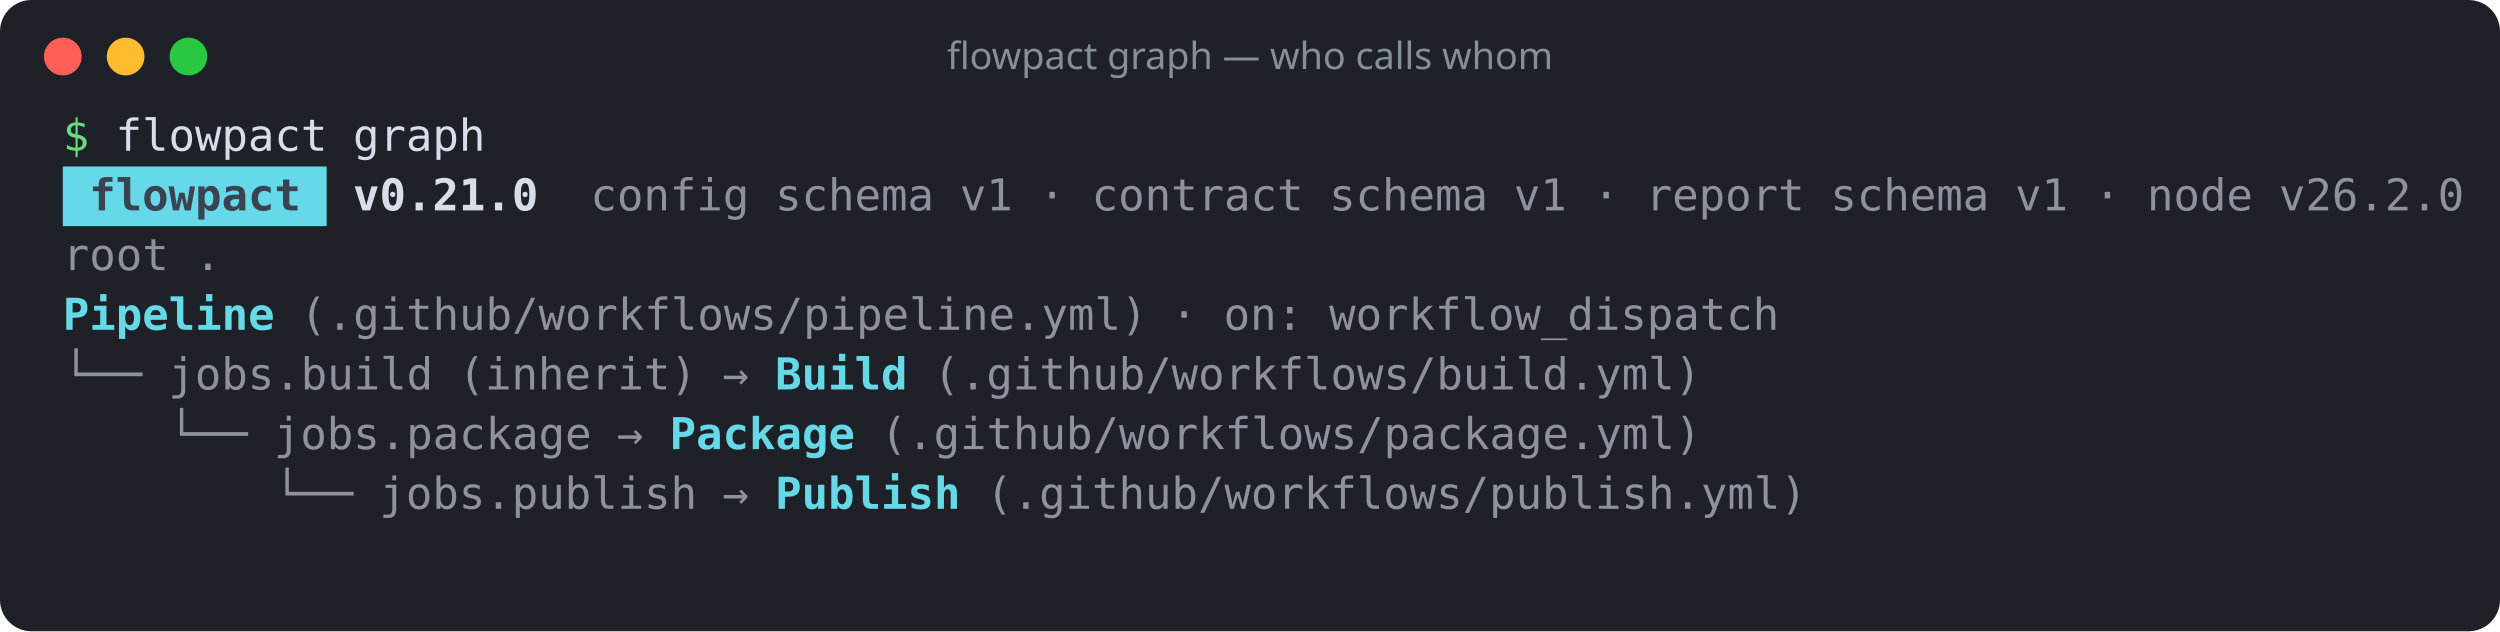
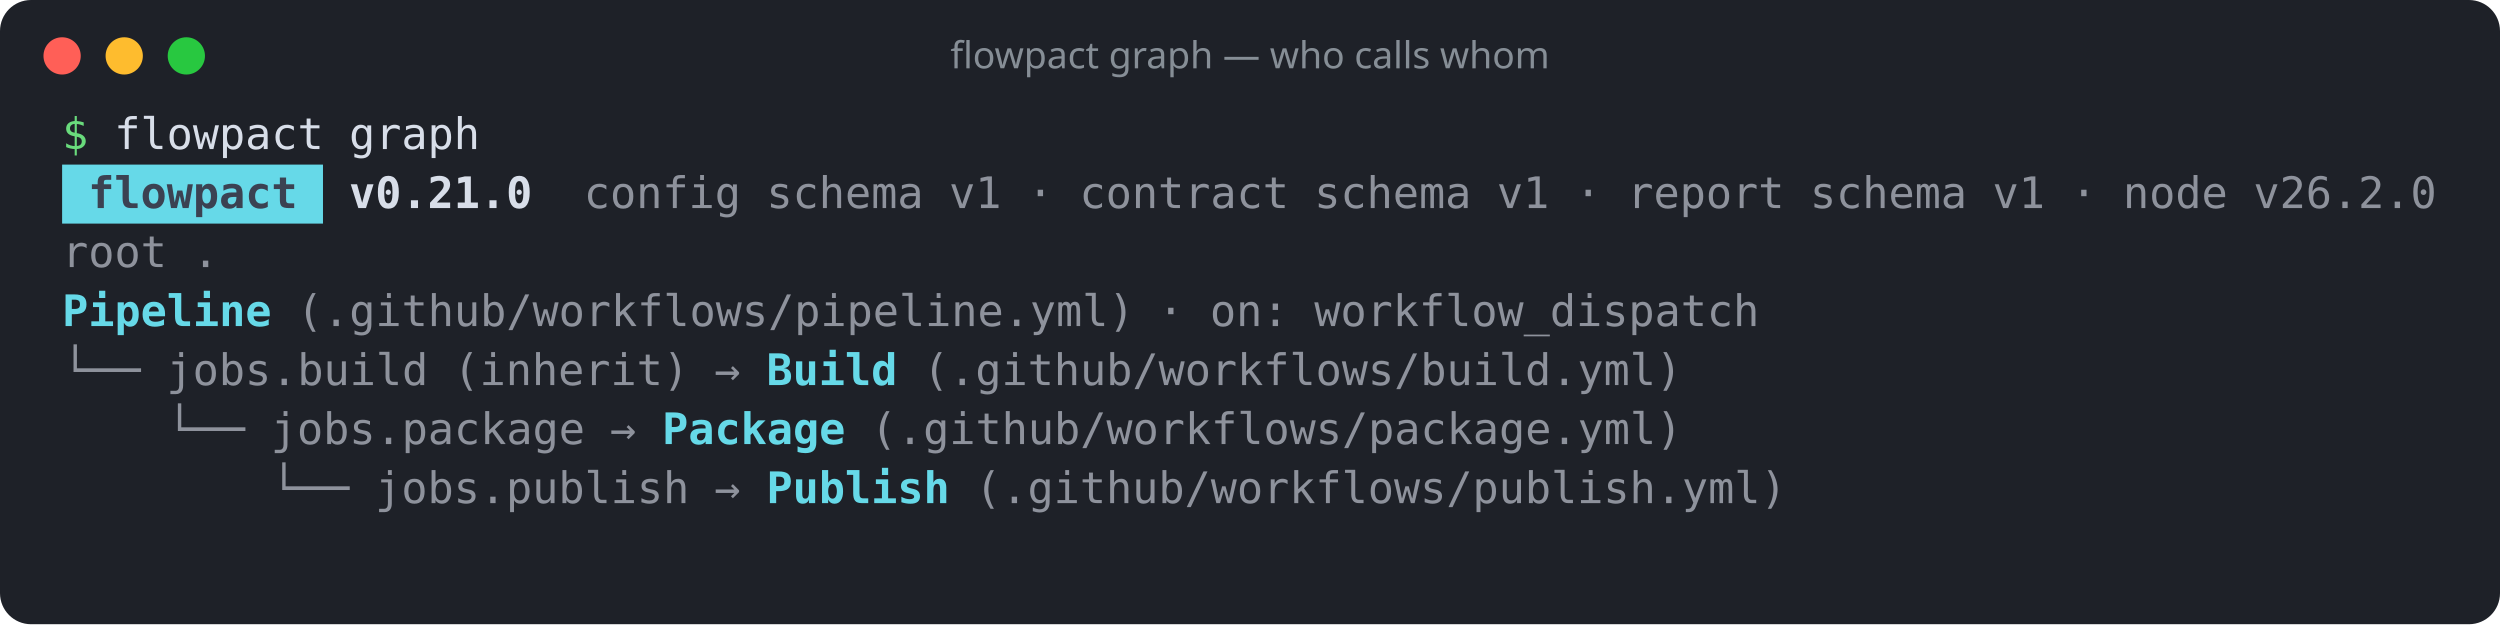
- <svg xmlns="http://www.w3.org/2000/svg" width="796" height="201" viewBox="0 0 796 201" role="img" aria-label="flowpact graph — who calls whom">
+ <svg xmlns="http://www.w3.org/2000/svg" width="805" height="201" viewBox="0 0 805 201" role="img" aria-label="flowpact graph — who calls whom">
  <rect width="100%" height="100%" rx="10" fill="#1e2128" />
  <circle cx="20" cy="18" r="6" fill="#ff5f57" />
  <circle cx="40" cy="18" r="6" fill="#febc2e" />
  <circle cx="60" cy="18" r="6" fill="#28c840" />
-   <text x="398" y="22" fill="#868e96" font-family="ui-sans-serif,system-ui,sans-serif" font-size="12" text-anchor="middle">flowpact graph — who calls whom</text>
+   <text x="402.5" y="22" fill="#868e96" font-family="ui-sans-serif,system-ui,sans-serif" font-size="12" text-anchor="middle">flowpact graph — who calls whom</text>
  <g font-family="ui-monospace,SFMono-Regular,Menlo,Consolas,monospace" font-size="14" xml:space="preserve">
    <text y="48">
      <tspan x="20.0" textLength="8.4" lengthAdjust="spacingAndGlyphs" fill="#69db7c">$</tspan>
      <tspan x="36.8" textLength="67.2" lengthAdjust="spacingAndGlyphs" fill="#d8dee9">flowpact</tspan>
      <tspan x="112.4" textLength="42.0" lengthAdjust="spacingAndGlyphs" fill="#d8dee9">graph</tspan>
    </text>
    <rect x="20" y="53" width="84" height="19" fill="#66d9e8" />
    <text y="67">
      <tspan x="28.4" textLength="67.2" lengthAdjust="spacingAndGlyphs" fill="#3b4252" font-weight="700">flowpact</tspan>
      <tspan x="112.4" textLength="58.8" lengthAdjust="spacingAndGlyphs" fill="#d8dee9" font-weight="700">v0.21.0</tspan>
      <tspan x="188.0" textLength="50.4" lengthAdjust="spacingAndGlyphs" fill="#d8dee9" fill-opacity="0.6">config</tspan>
      <tspan x="246.8" textLength="50.4" lengthAdjust="spacingAndGlyphs" fill="#d8dee9" fill-opacity="0.6">schema</tspan>
      <tspan x="305.6" textLength="16.8" lengthAdjust="spacingAndGlyphs" fill="#d8dee9" fill-opacity="0.6">v1</tspan>
      <tspan x="330.8" textLength="8.4" lengthAdjust="spacingAndGlyphs" fill="#d8dee9" fill-opacity="0.6">·</tspan>
      <tspan x="347.6" textLength="67.2" lengthAdjust="spacingAndGlyphs" fill="#d8dee9" fill-opacity="0.6">contract</tspan>
      <tspan x="423.2" textLength="50.4" lengthAdjust="spacingAndGlyphs" fill="#d8dee9" fill-opacity="0.6">schema</tspan>
      <tspan x="482.0" textLength="16.8" lengthAdjust="spacingAndGlyphs" fill="#d8dee9" fill-opacity="0.6">v1</tspan>
      <tspan x="507.2" textLength="8.4" lengthAdjust="spacingAndGlyphs" fill="#d8dee9" fill-opacity="0.6">·</tspan>
      <tspan x="524.0" textLength="50.4" lengthAdjust="spacingAndGlyphs" fill="#d8dee9" fill-opacity="0.6">report</tspan>
      <tspan x="582.8" textLength="50.4" lengthAdjust="spacingAndGlyphs" fill="#d8dee9" fill-opacity="0.6">schema</tspan>
      <tspan x="641.6" textLength="16.8" lengthAdjust="spacingAndGlyphs" fill="#d8dee9" fill-opacity="0.6">v1</tspan>
      <tspan x="666.8" textLength="8.4" lengthAdjust="spacingAndGlyphs" fill="#d8dee9" fill-opacity="0.6">·</tspan>
      <tspan x="683.6" textLength="33.6" lengthAdjust="spacingAndGlyphs" fill="#d8dee9" fill-opacity="0.6">node</tspan>
      <tspan x="725.6" textLength="58.8" lengthAdjust="spacingAndGlyphs" fill="#d8dee9" fill-opacity="0.6">v26.2.0</tspan>
    </text>
    <text y="86">
      <tspan x="20.0" textLength="33.6" lengthAdjust="spacingAndGlyphs" fill="#d8dee9" fill-opacity="0.6">root</tspan>
      <tspan x="62.0" textLength="8.4" lengthAdjust="spacingAndGlyphs" fill="#d8dee9" fill-opacity="0.6">.</tspan>
    </text>
    <text y="105">
      <tspan x="20.0" textLength="67.2" lengthAdjust="spacingAndGlyphs" fill="#66d9e8" font-weight="700">Pipeline</tspan>
      <tspan x="95.6" textLength="268.8" lengthAdjust="spacingAndGlyphs" fill="#d8dee9" fill-opacity="0.6">(.github/workflows/pipeline.yml)</tspan>
      <tspan x="372.8" textLength="8.4" lengthAdjust="spacingAndGlyphs" fill="#d8dee9" fill-opacity="0.6">·</tspan>
      <tspan x="389.6" textLength="25.2" lengthAdjust="spacingAndGlyphs" fill="#d8dee9" fill-opacity="0.6">on:</tspan>
      <tspan x="423.2" textLength="142.8" lengthAdjust="spacingAndGlyphs" fill="#d8dee9" fill-opacity="0.6">workflow_dispatch</tspan>
    </text>
    <text y="124">
      <tspan x="20.0" textLength="25.2" lengthAdjust="spacingAndGlyphs" fill="#d8dee9" fill-opacity="0.6">└──</tspan>
      <tspan x="53.6" textLength="84.0" lengthAdjust="spacingAndGlyphs" fill="#d8dee9" fill-opacity="0.6">jobs.build</tspan>
      <tspan x="146.0" textLength="75.6" lengthAdjust="spacingAndGlyphs" fill="#d8dee9" fill-opacity="0.6">(inherit)</tspan>
      <tspan x="230.0" textLength="8.4" lengthAdjust="spacingAndGlyphs" fill="#d8dee9" fill-opacity="0.6">→</tspan>
      <tspan x="246.8" textLength="42.0" lengthAdjust="spacingAndGlyphs" fill="#66d9e8" font-weight="700">Build</tspan>
      <tspan x="297.2" textLength="243.6" lengthAdjust="spacingAndGlyphs" fill="#d8dee9" fill-opacity="0.6">(.github/workflows/build.yml)</tspan>
    </text>
    <text y="143">
      <tspan x="53.6" textLength="25.2" lengthAdjust="spacingAndGlyphs" fill="#d8dee9" fill-opacity="0.6">└──</tspan>
      <tspan x="87.2" textLength="100.8" lengthAdjust="spacingAndGlyphs" fill="#d8dee9" fill-opacity="0.6">jobs.package</tspan>
      <tspan x="196.4" textLength="8.4" lengthAdjust="spacingAndGlyphs" fill="#d8dee9" fill-opacity="0.6">→</tspan>
      <tspan x="213.2" textLength="58.8" lengthAdjust="spacingAndGlyphs" fill="#66d9e8" font-weight="700">Package</tspan>
      <tspan x="280.4" textLength="260.4" lengthAdjust="spacingAndGlyphs" fill="#d8dee9" fill-opacity="0.6">(.github/workflows/package.yml)</tspan>
    </text>
    <text y="162">
      <tspan x="87.2" textLength="25.2" lengthAdjust="spacingAndGlyphs" fill="#d8dee9" fill-opacity="0.6">└──</tspan>
      <tspan x="120.8" textLength="100.8" lengthAdjust="spacingAndGlyphs" fill="#d8dee9" fill-opacity="0.6">jobs.publish</tspan>
      <tspan x="230.0" textLength="8.4" lengthAdjust="spacingAndGlyphs" fill="#d8dee9" fill-opacity="0.6">→</tspan>
      <tspan x="246.8" textLength="58.8" lengthAdjust="spacingAndGlyphs" fill="#66d9e8" font-weight="700">Publish</tspan>
      <tspan x="314.0" textLength="260.4" lengthAdjust="spacingAndGlyphs" fill="#d8dee9" fill-opacity="0.6">(.github/workflows/publish.yml)</tspan>
    </text>
  </g>
</svg>
